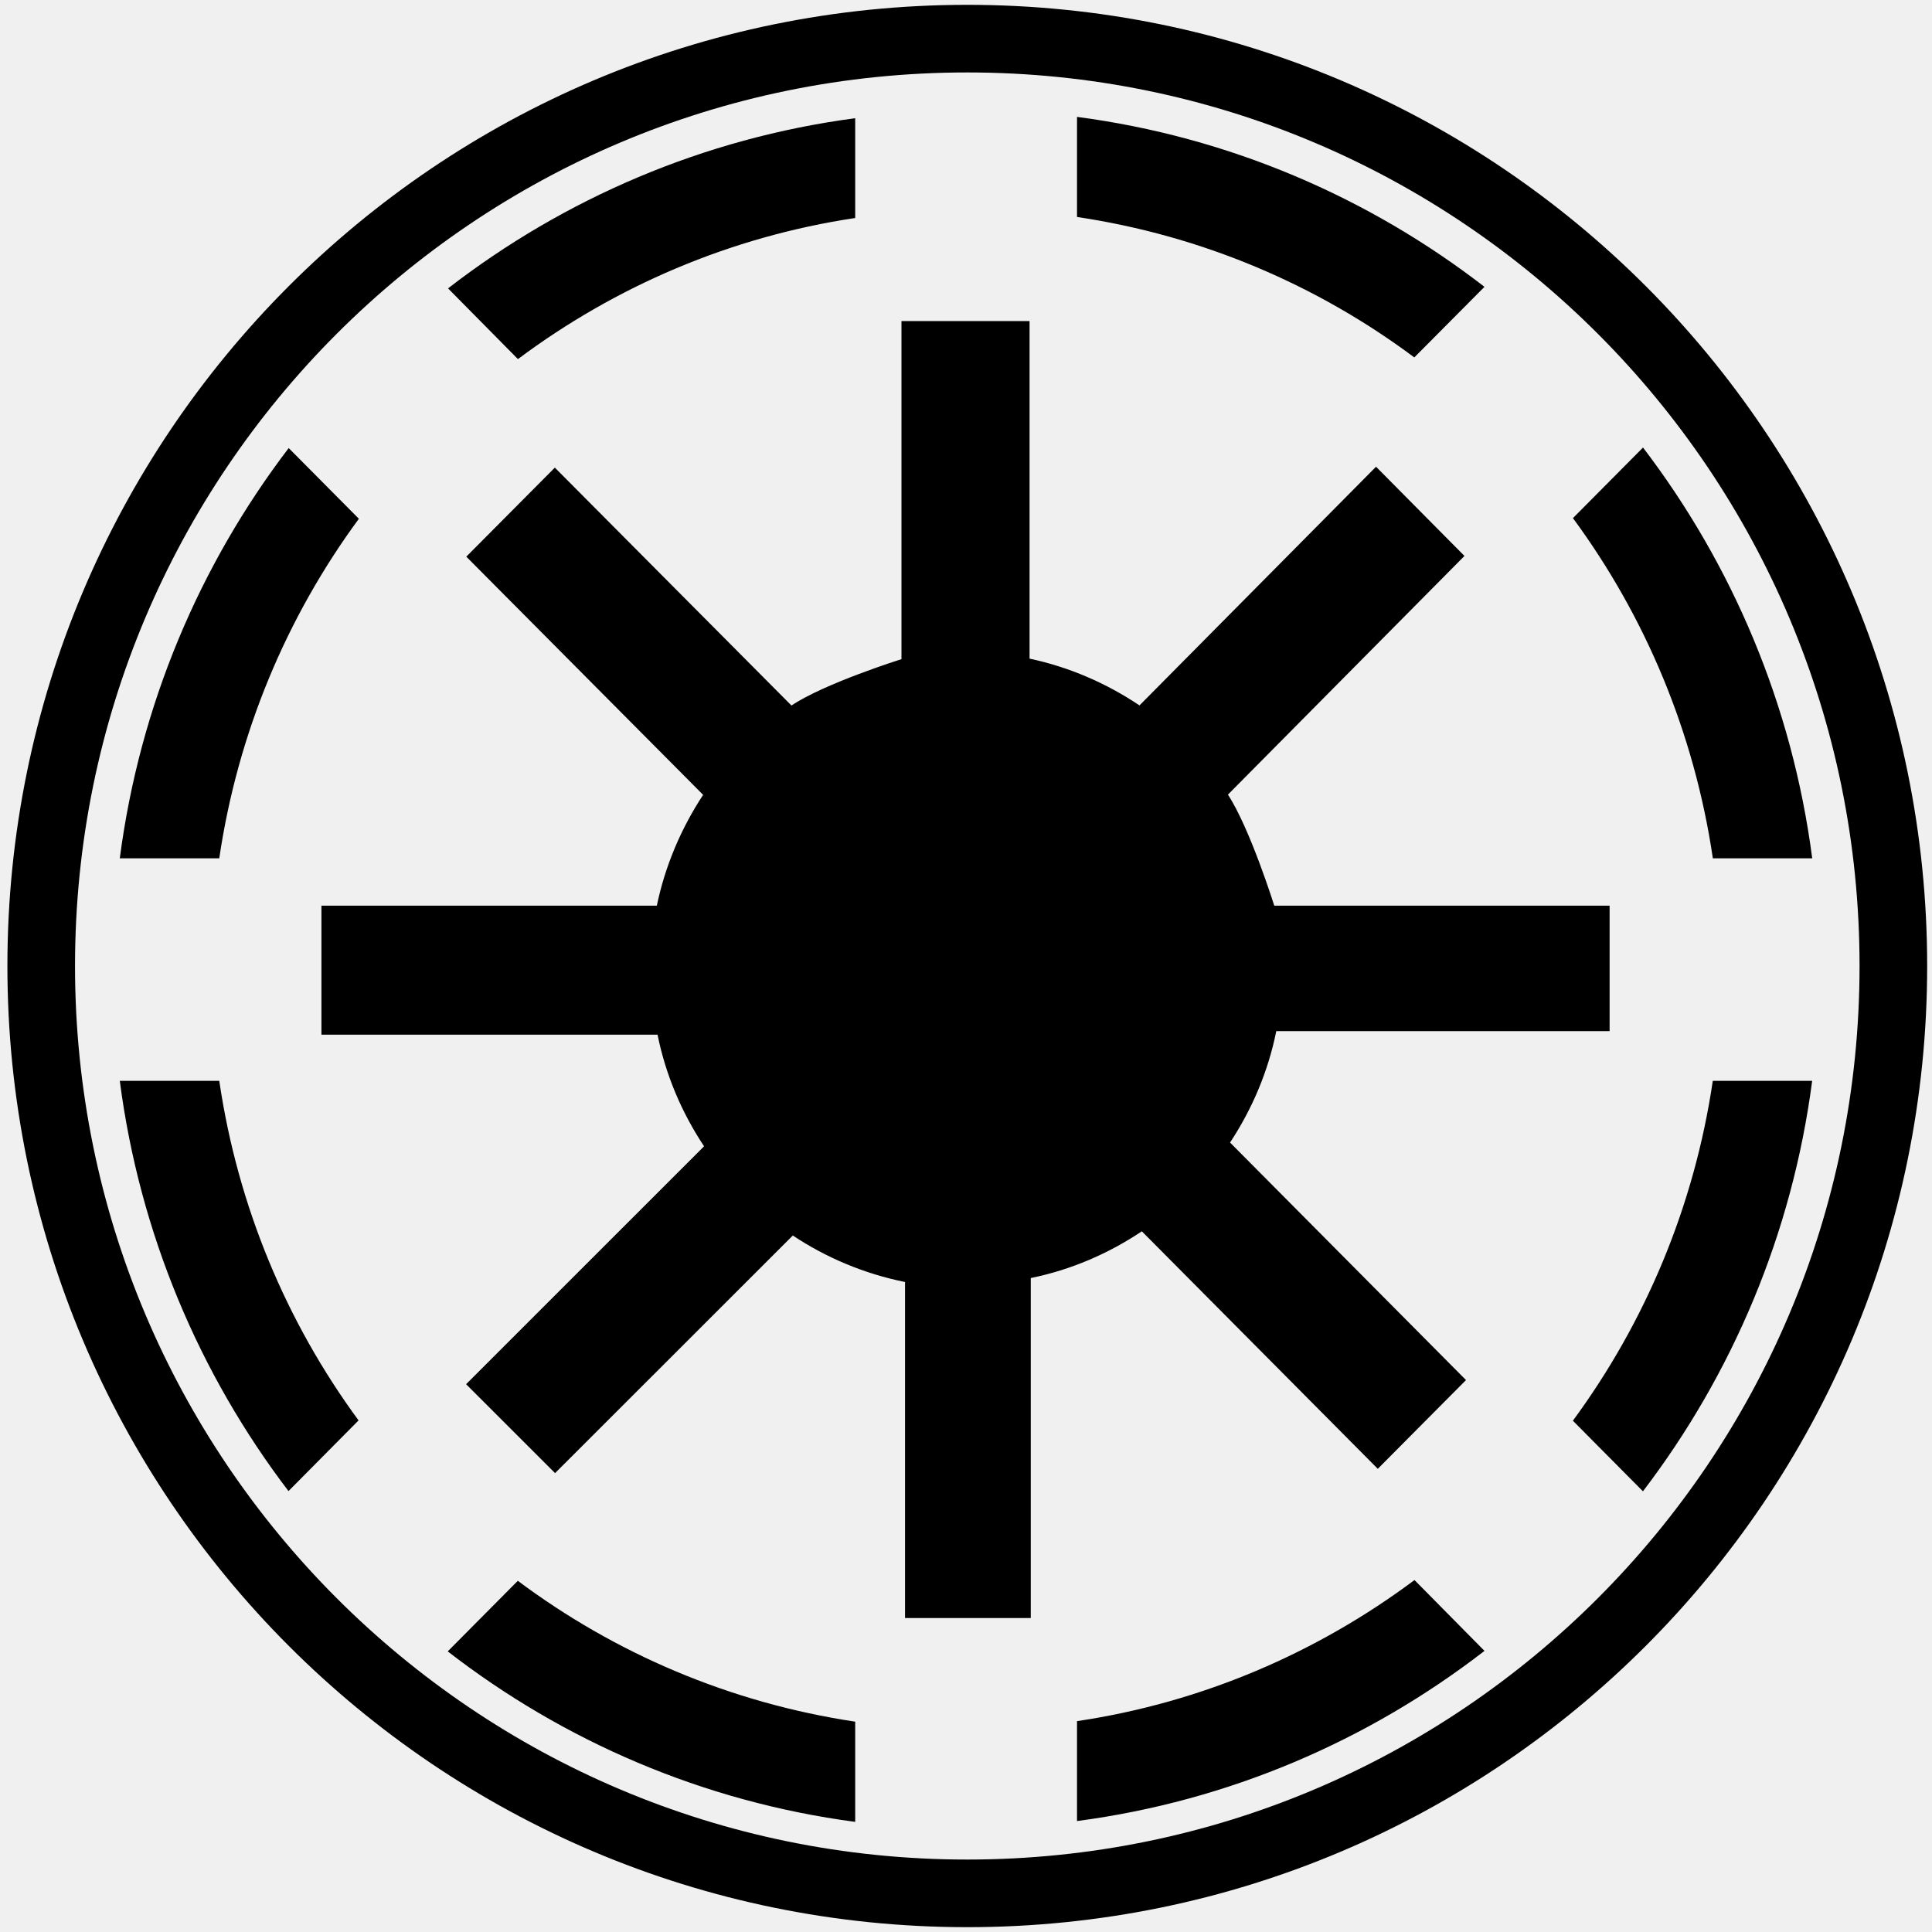
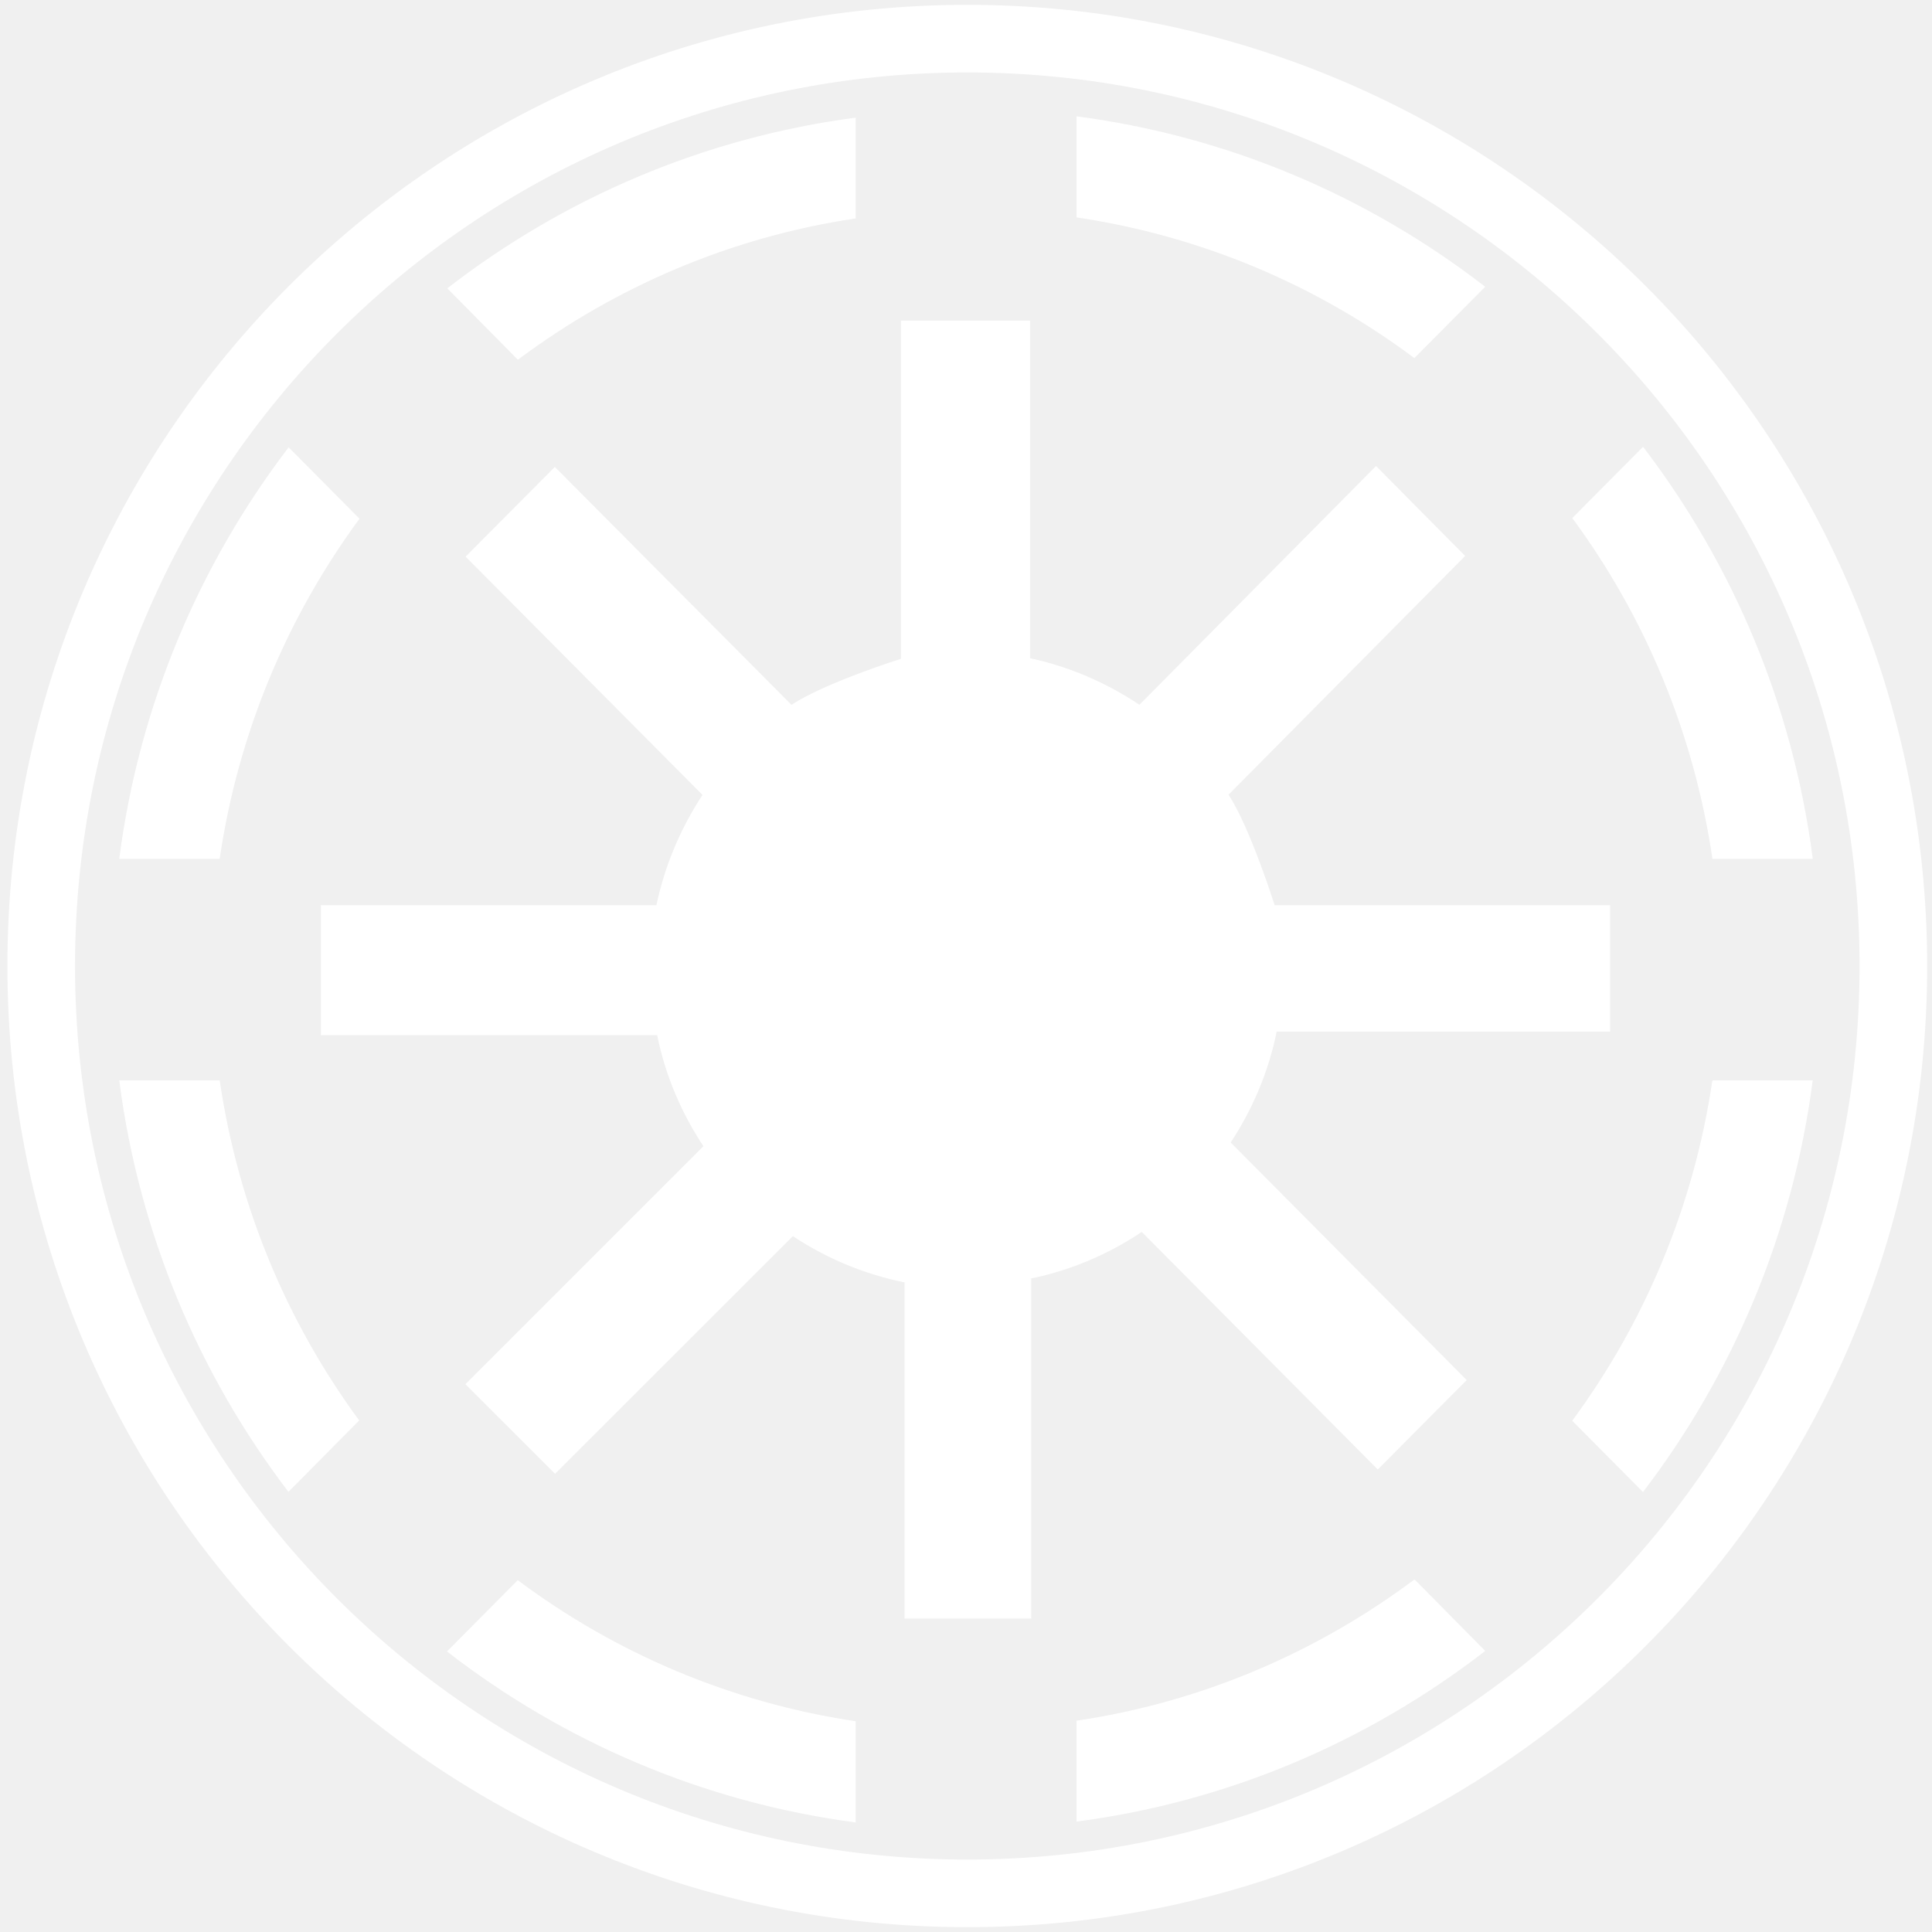
<svg xmlns="http://www.w3.org/2000/svg" version="1.1" x="0px" y="0px" viewBox="0 0 2000 2000" style="enable-background:new 0 0 2000 2000;" xml:space="preserve">
-   <style type="text/css">
- 	.st1 { fill: black; stroke: white; }
- 	.st2 { fill: none; stroke: black; stroke-width: 70; }
- 	@media (prefers-color-scheme: dark) {
- 		.st0 { fill: white; stroke: white; stroke-miterlimit: 10; }
- 		.st1 { fill: white; stroke: white; }
- 		.st2 { fill: none; stroke: white; stroke-width: 70; }
- 	}
- </style>
  <g id="Layer_1">
    <g>
      <g>
        <g>
          <g id="layer1_2_" transform="translate(-74.28567,-298.0765)">
            <g id="g3191_2_" transform="translate(-160,277.1429)">
-               <path id="path2176_2_" class="st0" d="M1349.21,141.93v103.62c129.43,19.28,248.55,70.34,349.17,145.38l72.64-73.07        C1650.93,225.03,1506.59,162.63,1349.21,141.93z M1119.59,143.31c-157.28,20.81-301.48,83.34-421.49,176.15l72.21,73.07h0.33        C871.21,317.44,990.2,266,1119.59,246.61V143.31z M1167.48,353.33v349.95c0,0-79.43,24.96-113.88,47.99L808.65,505.01        L717,597.19l245.17,246.58c-22.84,34.61-39.48,73.95-47.93,114.71h-347.2v133.53h347.93c8.49,42.03,25.22,81.02,48.16,115.56        L716.8,1453.86l92.09,92.04L1055,1299.93c34.61,23,74.02,39.63,116.17,48.13v347.88h130.16v-351.99        c41.84-8.5,80.63-25.38,114.98-48.38l244.26,245.88l91.32-91.88l-244.26-245.88c22.73-34.47,39.44-73.41,47.86-115.36h345.05        V958.49h-347.13c0,0-25.18-80.28-47.99-114.95l244.87-247.09l-91.54-92.37l-244.87,247.09        c-34.44-23.12-73.32-39.87-113.79-48.41V353.33H1167.48z M1935.12,484.22l-72.54,73.07        c74.68,101.41,125.6,221.68,144.85,352.19h102.86C2089.65,750.85,2027.46,605.22,1935.12,484.22z M533.14,484.77        c-92.16,120.88-154.22,266.27-174.85,424.72h102.97c19.22-130.31,70.01-250.24,144.53-351.54L533.14,484.77z M358.29,1139.79        c20.57,158.43,82.54,303.81,174.64,424.72l72.54-73.18c-74.44-101.3-125.03-221.26-144.2-351.54L358.29,1139.79        L358.29,1139.79z M2007.37,1139.78c-19.26,130.43-70.21,250.45-144.85,351.87l72.54,73.07        c92.25-120.95,154.5-266.4,175.18-424.93h-102.87V1139.78z M770.32,1657.38l-72.54,73.07        c120.04,92.98,264.45,155.63,421.81,176.48V1803.2C990.15,1783.77,870.91,1732.56,770.32,1657.38z M1698.38,1656.74        c-100.65,75.11-219.68,126.62-349.17,145.92v103.41c157.39-20.7,301.72-83.32,421.81-176.15l-72.32-73.18H1698.38        L1698.38,1656.74z" />
+               <path id="path2176_2_" class="st0" fill="white" stroke="white" stroke-miterlimit="10" d="M1349.21,141.93v103.62c129.43,19.28,248.55,70.34,349.17,145.38l72.64-73.07        C1650.93,225.03,1506.59,162.63,1349.21,141.93z M1119.59,143.31c-157.28,20.81-301.48,83.34-421.49,176.15l72.21,73.07h0.33        C871.21,317.44,990.2,266,1119.59,246.61V143.31z M1167.48,353.33v349.95c0,0-79.43,24.96-113.88,47.99L808.65,505.01        L717,597.19l245.17,246.58c-22.84,34.61-39.48,73.95-47.93,114.71h-347.2v133.53h347.93c8.49,42.03,25.22,81.02,48.16,115.56        L716.8,1453.86l92.09,92.04L1055,1299.93c34.61,23,74.02,39.63,116.17,48.13v347.88h130.16v-351.99        c41.84-8.5,80.63-25.38,114.98-48.38l244.26,245.88l91.32-91.88l-244.26-245.88c22.73-34.47,39.44-73.41,47.86-115.36h345.05        V958.49h-347.13c0,0-25.18-80.28-47.99-114.95l244.87-247.09l-91.54-92.37l-244.87,247.09        c-34.44-23.12-73.32-39.87-113.79-48.41V353.33H1167.48z M1935.12,484.22l-72.54,73.07        c74.68,101.41,125.6,221.68,144.85,352.19h102.86C2089.65,750.85,2027.46,605.22,1935.12,484.22z M533.14,484.77        c-92.16,120.88-154.22,266.27-174.85,424.72h102.97c19.22-130.31,70.01-250.24,144.53-351.54L533.14,484.77z M358.29,1139.79        c20.57,158.43,82.54,303.81,174.64,424.72l72.54-73.18c-74.44-101.3-125.03-221.26-144.2-351.54L358.29,1139.79        L358.29,1139.79z M2007.37,1139.78c-19.26,130.43-70.21,250.45-144.85,351.87l72.54,73.07        c92.25-120.95,154.5-266.4,175.18-424.93h-102.87V1139.78z M770.32,1657.38l-72.54,73.07        c120.04,92.98,264.45,155.63,421.81,176.48V1803.2C990.15,1783.77,870.91,1732.56,770.32,1657.38z M1698.38,1656.74        c-100.65,75.11-219.68,126.62-349.17,145.92v103.41c157.39-20.7,301.72-83.32,421.81-176.15l-72.32-73.18H1698.38        L1698.38,1656.74z" />
            </g>
          </g>
        </g>
      </g>
-       <path class="st1" d="M414.5,200.5" />
+       <path class="st1" fill="white" stroke="white" d="M414.5,200.5" />
    </g>
  </g>
  <g id="Layer_2">
-     <ellipse class="st2" cx="1001.33" cy="1000" rx="958.67" ry="960" />
+     <ellipse class="st2" fill="none" stroke="white" stroke-width="70" cx="1001.33" cy="1000" rx="958.67" ry="960" />
  </g>
</svg>
